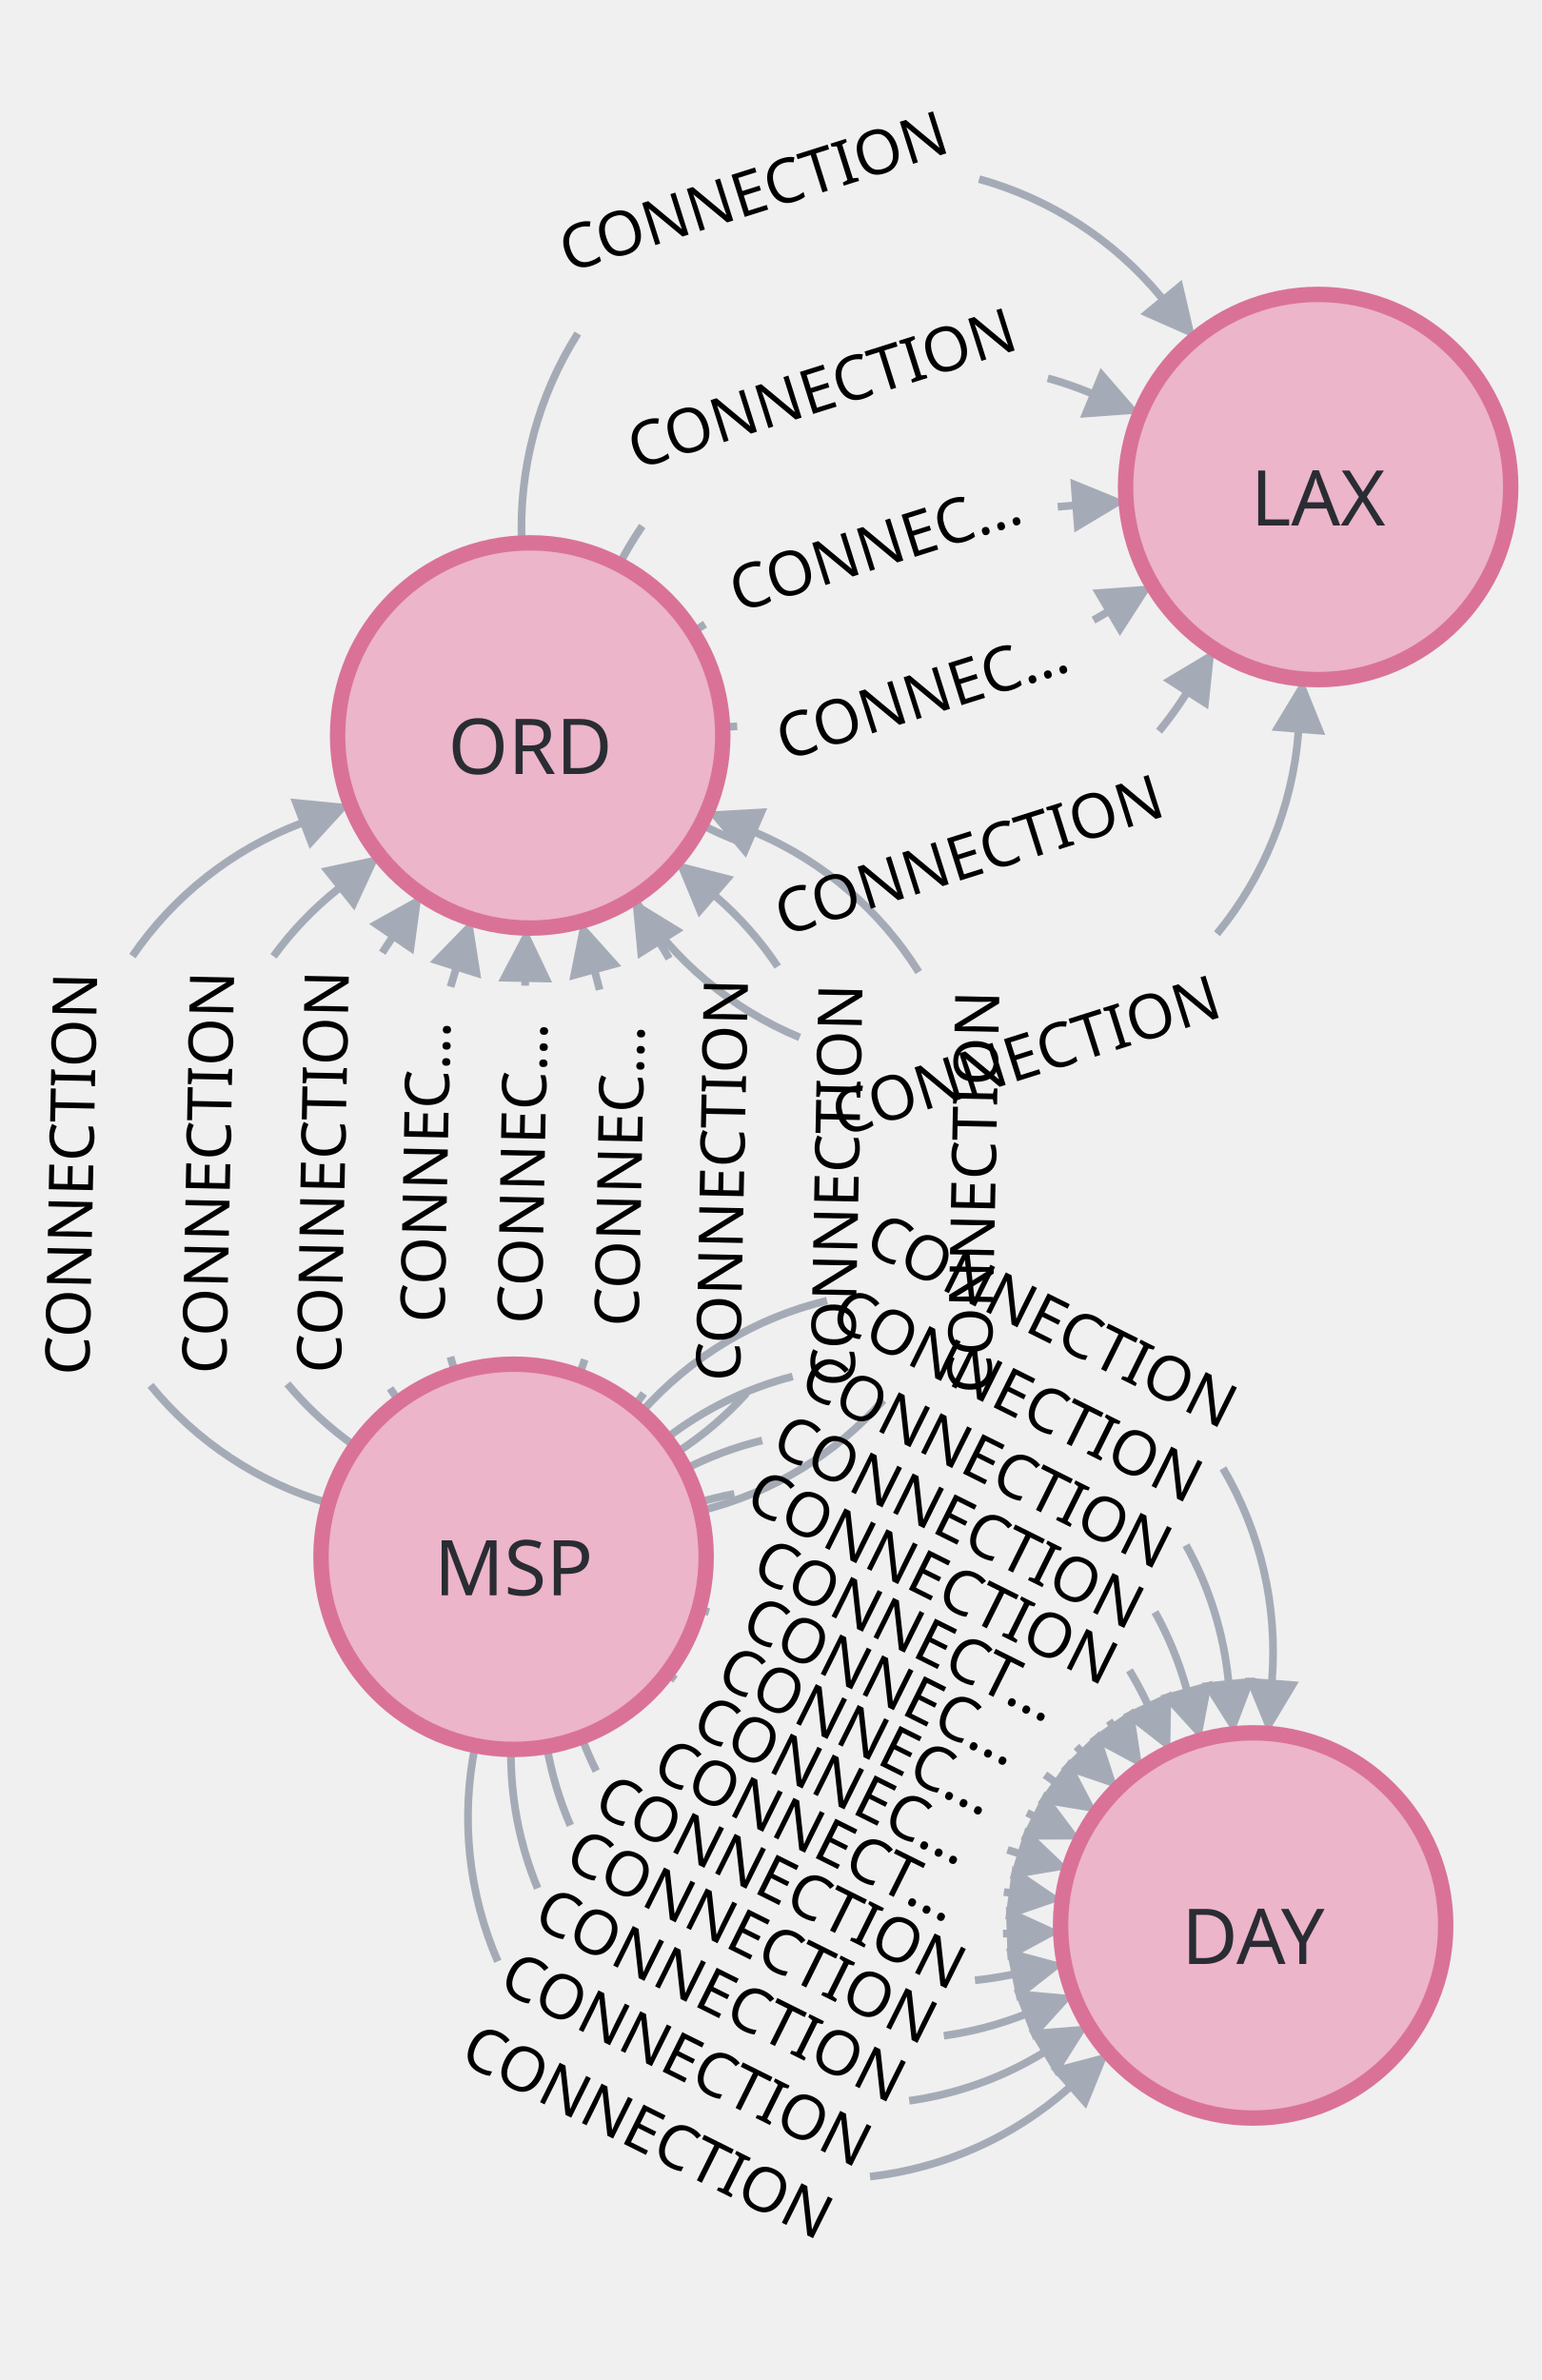
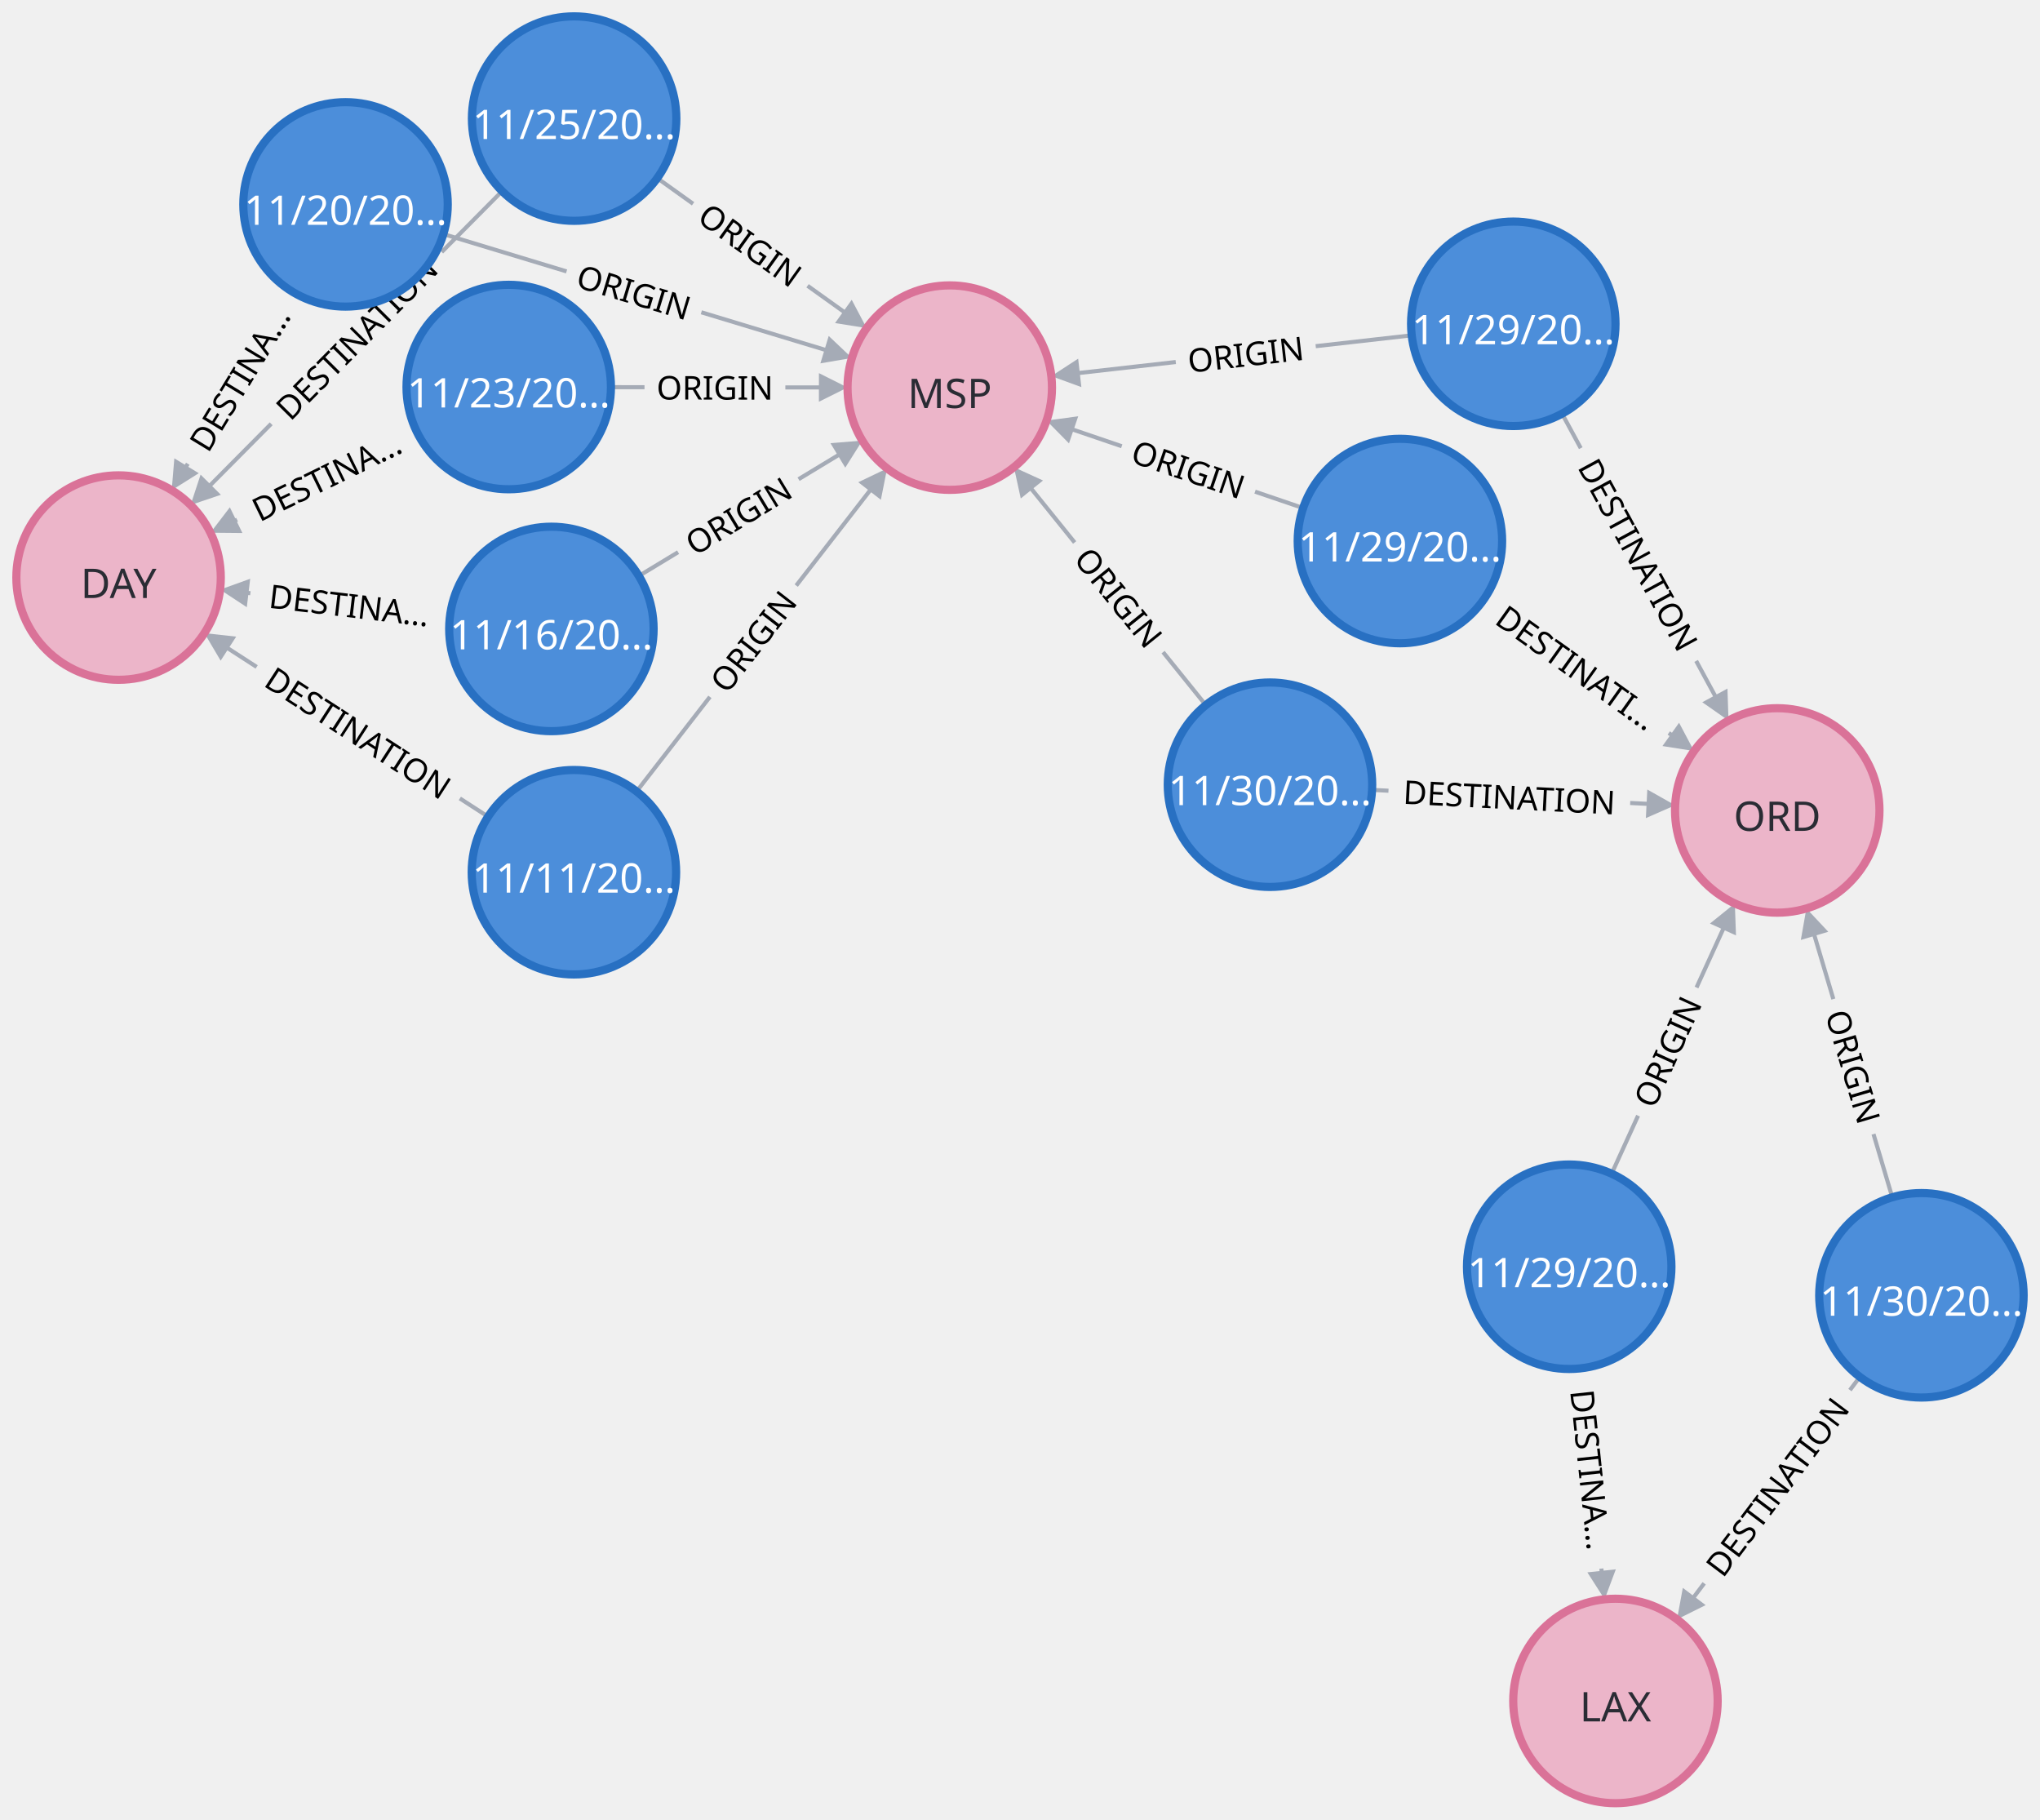
- <svg xmlns="http://www.w3.org/2000/svg" width="200.104" height="308.892" viewBox="-40.217 -55.731 200.104 308.892">
+ <svg xmlns="http://www.w3.org/2000/svg" width="498.934" height="444.941" viewBox="-147.146 -86.492 498.934 444.941">
  <g class="layer relationships">
-     <g class="relationship" transform="translate(28.60566 39.72188) rotate(342.5018)">
-       <path class="outline" fill="#A5ABB6" stroke="none" d="M 5.988,24.278 L 6.953,24.019 A 46.389 46.389 0 0 0 21.9,47.512 L 21.256,48.277 A 47.389 47.389 0 0 1 5.988,24.278 Z M 77.554,51.768 L 77.01,50.929 A 46.389 46.389 0 0 0 94.744,29.462 L 91.964,28.333 L 97.84,23.164 L 98.45,30.966 L 95.67,29.838 A 47.389 47.389 0 0 1 77.554,51.768" />
-       <text text-anchor="middle" pointer-events="none" font-size="8px" fill="#000000" x="48.86" y="61.811" font-family="sans-serif">CONNECTION</text>
+     <g class="relationship" transform="translate(322.7874 230.2497) rotate(487.0301)">
+       <path class="outline" fill="#A5ABB6" stroke="none" d="M 25 0.5 L 29.036 0.5 L 29.036 -0.5 L 25 -0.5 Z M 88.224 0.5 L 92.26 0.5 L 92.26 3.5 L 99.26 0 L 92.26 -3.5 L 92.26 -0.5 L 88.224 -0.5 Z" />
+       <text text-anchor="middle" pointer-events="none" font-size="8px" fill="#000000" x="58.63" y="3" transform="rotate(180 58.62996 0)" font-family="sans-serif">DESTINATION</text>
    </g>
-     <g class="relationship" transform="translate(26.44861 146.321) rotate(271.1592)">
-       <path class="outline" fill="#A5ABB6" stroke="none" d="M 5.988,24.278 L 6.953,24.019 A 46.055 46.055 0 0 0 21.619,47.196 L 20.972,47.958 A 47.055 47.055 0 0 1 5.988,24.278 Z M 77.216,51.466 L 76.668,50.629 A 46.055 46.055 0 0 0 94.1,29.453 L 91.321,28.322 L 97.201,23.157 L 97.805,30.96 L 95.026,29.83 A 47.055 47.055 0 0 1 77.216,51.466" />
-       <text text-anchor="middle" pointer-events="none" font-size="8px" fill="#000000" x="48.542" y="61.564" font-family="sans-serif">CONNECTION</text>
+     <g class="relationship" transform="translate(322.7874 230.2497) rotate(253.4377)">
+       <path class="outline" fill="#A5ABB6" stroke="none" d="M 25 0.5 L 41.126 0.5 L 41.126 -0.5 L 25 -0.5 Z M 75.571 0.5 L 91.697 0.5 L 91.697 3.5 L 98.697 0 L 91.697 -3.5 L 91.697 -0.5 L 75.571 -0.5 Z" />
+       <text text-anchor="middle" pointer-events="none" font-size="8px" fill="#000000" x="58.348" y="3" transform="rotate(180 58.34849 0)" font-family="sans-serif">ORIGIN</text>
    </g>
-     <g class="relationship" transform="translate(26.44861 146.321) rotate(386.4908)">
-       <path class="outline" fill="#A5ABB6" stroke="none" d="M 5.988,-24.278 L 6.953,-24.019 A 46.399 46.399 0 0 1 21.908,-47.521 L 21.264,-48.286 A 47.399 47.399 0 0 0 5.988,-24.278 Z M 77.564,-51.776 L 77.019,-50.937 A 46.399 46.399 0 0 1 94.762,-29.462 L 91.983,-28.334 L 97.858,-23.164 L 98.469,-30.967 L 95.689,-29.838 A 47.399 47.399 0 0 0 77.564,-51.776" />
-       <text text-anchor="middle" pointer-events="none" font-size="8px" fill="#000000" x="48.869" y="-55.819" font-family="sans-serif">CONNECTION</text>
+     <g class="relationship" transform="translate(222.9681 -7.310502) rotate(421.5188)">
+       <path class="outline" fill="#A5ABB6" stroke="none" d="M 25 0.5 L 34.596 0.5 L 34.596 -0.5 L 25 -0.5 Z M 93.784 0.5 L 103.38 0.5 L 103.38 3.5 L 110.38 0 L 103.38 -3.5 L 103.38 -0.5 L 93.784 -0.5 Z" />
+       <text text-anchor="middle" pointer-events="none" font-size="8px" fill="#000000" x="64.19" y="3" font-family="sans-serif">DESTINATION</text>
    </g>
-     <g class="relationship" transform="translate(26.44861 146.321) rotate(271.1592)">
-       <path class="outline" fill="#A5ABB6" stroke="none" d="M 13.474,21.065 L 14.305,20.509 A 44.661 44.661 0 0 0 22.178,29.436 L 21.522,30.192 A 45.661 45.661 0 0 1 13.474,21.065 Z M 77.567,33.143 L 76.995,32.323 A 44.661 44.661 0 0 0 85.762,24.272 L 83.456,22.353 L 90.625,19.213 L 88.836,26.832 L 86.53,24.912 A 45.661 45.661 0 0 1 77.567,33.143" />
-       <text text-anchor="middle" pointer-events="none" font-size="8px" fill="#000000" x="49.064" y="43.795" font-family="sans-serif">CONNECTION</text>
+     <g class="relationship" transform="translate(222.9681 -7.310502) rotate(533.5406)">
+       <path class="outline" fill="#A5ABB6" stroke="none" d="M 25 0.5 L 48.631 0.5 L 48.631 -0.5 L 25 -0.5 Z M 83.076 0.5 L 106.707 0.5 L 106.707 3.5 L 113.707 0 L 106.707 -3.5 L 106.707 -0.5 L 83.076 -0.5 Z" />
+       <text text-anchor="middle" pointer-events="none" font-size="8px" fill="#000000" x="65.853" y="3" transform="rotate(180 65.85337 0)" font-family="sans-serif">ORIGIN</text>
    </g>
-     <g class="relationship" transform="translate(26.44861 146.321) rotate(271.1592)">
-       <path class="outline" fill="#A5ABB6" stroke="none" d="M 19.529,15.616 L 20.138,14.822 A 51.418 51.418 0 0 0 21.83,16.066 L 21.254,16.884 A 52.418 52.418 0 0 1 19.529,15.616 Z M 78.287,19.05 L 77.775,18.191 A 51.418 51.418 0 0 0 79.555,17.08 L 77.915,14.568 L 85.69,13.67 L 81.743,20.429 L 80.102,17.917 A 52.418 52.418 0 0 1 78.287,19.05" />
-       <text text-anchor="middle" pointer-events="none" font-size="8px" fill="#000000" x="49.469" y="28.91" font-family="sans-serif">CONNECTION</text>
+     <g class="relationship" transform="translate(-6.726639 -57.49243) rotate(395.6062)">
+       <path class="outline" fill="#A5ABB6" stroke="none" d="M 25 0.5 L 35.774 0.5 L 35.774 -0.5 L 25 -0.5 Z M 70.22 0.5 L 80.994 0.5 L 80.994 3.5 L 87.994 0 L 80.994 -3.5 L 80.994 -0.5 L 70.22 -0.5 Z" />
+       <text text-anchor="middle" pointer-events="none" font-size="8px" fill="#000000" x="52.997" y="3" font-family="sans-serif">ORIGIN</text>
    </g>
-     <g class="relationship" transform="translate(28.60566 39.72188) rotate(342.5018)">
-       <path class="outline" fill="#A5ABB6" stroke="none" d="M 17.324,18.031 L 18.031,17.324 A 47.702 47.702 0 0 0 22.358,21.156 L 21.742,21.943 A 48.702 48.702 0 0 1 17.324,18.031 Z M 78.288,24.438 L 77.743,23.599 A 47.702 47.702 0 0 0 82.391,20.164 L 80.464,17.864 L 88.078,16.052 L 84.959,23.23 L 83.033,20.93 A 48.702 48.702 0 0 1 78.288,24.438" />
-       <text text-anchor="middle" pointer-events="none" font-size="8px" fill="#000000" x="49.637" y="34.749" font-family="sans-serif">CONNECTION</text>
+     <g class="relationship" transform="translate(-6.726639 -57.49243) rotate(494.7907)">
+       <path class="outline" fill="#A5ABB6" stroke="none" d="M 25 0.5 L 45.981 0.5 L 45.981 -0.5 L 25 -0.5 Z M 105.169 0.5 L 126.15 0.5 L 126.15 3.5 L 133.15 0 L 126.15 -3.5 L 126.15 -0.5 L 105.169 -0.5 Z" />
+       <text text-anchor="middle" pointer-events="none" font-size="8px" fill="#000000" x="75.575" y="3" transform="rotate(180 75.575 0)" font-family="sans-serif">DESTINATION</text>
    </g>
-     <g class="relationship" transform="translate(26.44861 146.321) rotate(386.4908)">
-       <path class="outline" fill="#A5ABB6" stroke="none" d="M 10.397,-22.741 L 11.298,-22.307 A 44.922 44.922 0 0 1 22.315,-36.733 L 21.659,-37.488 A 45.922 45.922 0 0 0 10.397,-22.741 Z M 77.735,-40.694 L 77.169,-39.869 A 44.922 44.922 0 0 1 89.759,-26.794 L 87.222,-25.192 L 93.918,-21.141 L 93.141,-28.929 L 90.605,-27.327 A 45.922 45.922 0 0 0 77.735,-40.694" />
-       <text text-anchor="middle" pointer-events="none" font-size="8px" fill="#000000" x="49.178" y="-45.164" font-family="sans-serif">CONNECTION</text>
+     <g class="relationship" transform="translate(-22.72427 8.150023) rotate(360.0764)">
+       <path class="outline" fill="#A5ABB6" stroke="none" d="M 25 0.5 L 33.21 0.5 L 33.21 -0.5 L 25 -0.5 Z M 67.656 0.5 L 75.866 0.5 L 75.866 3.5 L 82.866 0 L 75.866 -3.5 L 75.866 -0.5 L 67.656 -0.5 Z" />
+       <text text-anchor="middle" pointer-events="none" font-size="8px" fill="#000000" x="50.433" y="3" font-family="sans-serif">ORIGIN</text>
    </g>
-     <g class="relationship" transform="translate(26.44861 146.321) rotate(386.4908)">
-       <path class="outline" fill="#A5ABB6" stroke="none" d="M 14.443,-20.412 L 15.248,-19.818 A 45.393 45.393 0 0 1 22.466,-27.529 L 21.821,-28.293 A 46.393 46.393 0 0 0 14.443,-20.412 Z M 77.996,-31.133 L 77.43,-30.308 A 45.393 45.393 0 0 1 85.39,-23.364 L 83.168,-21.348 L 90.464,-18.515 L 88.352,-26.051 L 86.13,-24.036 A 46.393 46.393 0 0 0 77.996,-31.133" />
-       <text text-anchor="middle" pointer-events="none" font-size="8px" fill="#000000" x="49.454" y="-35.697" font-family="sans-serif">CONNECTION</text>
+     <g class="relationship" transform="translate(-22.72427 8.150023) rotate(513.9738)">
+       <path class="outline" fill="#A5ABB6" stroke="none" d="M 25 0.5 L 25.259 0.5 L 25.259 -0.5 L 25 -0.5 Z M 73.931 0.5 L 74.19 0.5 L 74.19 3.5 L 81.19 0 L 74.19 -3.5 L 74.19 -0.5 L 73.931 -0.5 Z" />
+       <text text-anchor="middle" pointer-events="none" font-size="8px" fill="#000000" x="49.595" y="3" transform="rotate(180 49.59516 0)" font-family="sans-serif">DESTINA…</text>
    </g>
-     <g class="relationship" transform="translate(26.44861 146.321) rotate(386.4908)">
-       <path class="outline" fill="#A5ABB6" stroke="none" d="M 17.986,-17.371 L 18.666,-16.638 A 48.671 48.671 0 0 1 22.309,-19.7 L 21.703,-20.496 A 49.671 49.671 0 0 0 17.986,-17.371 Z M 78.387,-22.897 L 77.851,-22.053 A 48.671 48.671 0 0 1 81.74,-19.31 L 79.892,-16.946 L 87.563,-15.393 L 84.203,-22.462 L 82.355,-20.098 A 49.671 49.671 0 0 0 78.387,-22.897" />
-       <text text-anchor="middle" pointer-events="none" font-size="8px" fill="#000000" x="49.69" y="-27.086" font-family="sans-serif">CONNECTION</text>
+     <g class="relationship" transform="translate(-62.63683 -36.512) rotate(376.8671)">
+       <path class="outline" fill="#A5ABB6" stroke="none" d="M 25 0.5 L 56.488 0.5 L 56.488 -0.5 L 25 -0.5 Z M 90.934 0.5 L 122.422 0.5 L 122.422 3.5 L 129.422 0 L 122.422 -3.5 L 122.422 -0.5 L 90.934 -0.5 Z" />
+       <text text-anchor="middle" pointer-events="none" font-size="8px" fill="#000000" x="73.711" y="3" font-family="sans-serif">ORIGIN</text>
    </g>
-     <g class="relationship" transform="translate(26.44861 146.321) rotate(386.4908)">
-       <path class="outline" fill="#A5ABB6" stroke="none" d="M 20.902,-13.724 L 21.434,-12.877 A 57.021 57.021 0 0 1 21.845,-13.133 L 21.32,-13.985 A 58.021 58.021 0 0 0 20.902,-13.724 Z M 78.909,-15.879 L 78.441,-14.995 A 57.021 57.021 0 0 1 78.869,-14.767 L 77.443,-12.128 L 85.265,-11.881 L 80.769,-18.287 L 79.344,-15.647 A 58.021 58.021 0 0 0 78.909,-15.879" />
-       <text text-anchor="middle" pointer-events="none" font-size="8px" fill="#000000" x="49.879" y="-19.086" font-family="sans-serif">CONNECTION</text>
+     <g class="relationship" transform="translate(-62.63683 -36.512) rotate(481.3113)">
+       <path class="outline" fill="#A5ABB6" stroke="none" d="M 25 0.5 L 25.571 0.5 L 25.571 -0.5 L 25 -0.5 Z M 74.242 0.5 L 74.813 0.5 L 74.813 3.5 L 81.813 0 L 74.813 -3.5 L 74.813 -0.5 L 74.242 -0.5 Z" />
+       <text text-anchor="middle" pointer-events="none" font-size="8px" fill="#000000" x="49.906" y="3" transform="rotate(180 49.9065 0)" font-family="sans-serif">DESTINA…</text>
    </g>
-     <g class="relationship" transform="translate(26.44861 146.321) rotate(271.1592)">
-       <path class="outline" fill="#A5ABB6" stroke="none" d="M 23.513,8.509 L 23.834,7.563 A 85.881 85.881 0 0 0 25.931,8.244 L 25.634,9.199 A 86.881 86.881 0 0 1 23.513,8.509 Z M 73.929,10.159 L 73.67,9.193 A 85.881 85.881 0 0 0 75.793,8.595 L 74.942,5.718 L 82.647,7.089 L 76.927,12.431 L 76.076,9.554 A 86.881 86.881 0 0 1 73.929,10.159" />
-       <text text-anchor="middle" pointer-events="none" font-size="8px" fill="#000000" x="49.723" y="15.603" font-family="sans-serif">CONNEC…</text>
+     <g class="relationship" transform="translate(-6.779346 126.7948) rotate(307.8008)">
+       <path class="outline" fill="#A5ABB6" stroke="none" d="M 25 0.5 L 54.264 0.5 L 54.264 -0.5 L 25 -0.5 Z M 88.709 0.5 L 117.973 0.5 L 117.973 3.5 L 124.973 0 L 117.973 -3.5 L 117.973 -0.5 L 88.709 -0.5 Z" />
+       <text text-anchor="middle" pointer-events="none" font-size="8px" fill="#000000" x="71.487" y="3" font-family="sans-serif">ORIGIN</text>
    </g>
-     <g class="relationship" transform="translate(26.44861 146.321) rotate(271.1592)">
-       <path class="outline" fill="#A5ABB6" stroke="none" d="M 25 0.5 L 25.476 0.5 L 25.476 -0.5 L 25 -0.5 Z M 74.144 0.5 L 74.621 0.5 L 74.621 3.5 L 81.621 0 L 74.621 -3.5 L 74.621 -0.5 L 74.144 -0.5 Z" />
-       <text text-anchor="middle" pointer-events="none" font-size="8px" fill="#000000" x="49.81" y="3" font-family="sans-serif">CONNEC…</text>
+     <g class="relationship" transform="translate(-6.779346 126.7948) rotate(212.9014)">
+       <path class="outline" fill="#A5ABB6" stroke="none" d="M 25 0.5 L 33.227 0.5 L 33.227 -0.5 L 25 -0.5 Z M 92.415 0.5 L 100.642 0.5 L 100.642 3.5 L 107.642 0 L 100.642 -3.5 L 100.642 -0.5 L 92.415 -0.5 Z" />
+       <text text-anchor="middle" pointer-events="none" font-size="8px" fill="#000000" x="62.821" y="3" transform="rotate(180 62.8209 0)" font-family="sans-serif">DESTINATION</text>
    </g>
-     <g class="relationship" transform="translate(26.44861 146.321) rotate(271.1592)">
-       <path class="outline" fill="#A5ABB6" stroke="none" d="M 23.513,-8.509 L 23.834,-7.563 A 85.881 85.881 0 0 1 25.931,-8.244 L 25.634,-9.199 A 86.881 86.881 0 0 0 23.513,-8.509 Z M 73.929,-10.159 L 73.67,-9.193 A 85.881 85.881 0 0 1 75.793,-8.595 L 74.942,-5.718 L 82.647,-7.089 L 76.927,-12.431 L 76.076,-9.554 A 86.881 86.881 0 0 0 73.929,-10.159" />
-       <text text-anchor="middle" pointer-events="none" font-size="8px" fill="#000000" x="49.723" y="-9.603" font-family="sans-serif">CONNEC…</text>
+     <g class="relationship" transform="translate(195.2389 45.80867) rotate(395.5197)">
+       <path class="outline" fill="#A5ABB6" stroke="none" d="M 25 0.5 L 25.6 0.5 L 25.6 -0.5 L 25 -0.5 Z M 80.787 0.5 L 81.387 0.5 L 81.387 3.5 L 88.387 0 L 81.387 -3.5 L 81.387 -0.5 L 80.787 -0.5 Z" />
+       <text text-anchor="middle" pointer-events="none" font-size="8px" fill="#000000" x="53.194" y="3" font-family="sans-serif">DESTINATI…</text>
    </g>
-     <g class="relationship" transform="translate(26.44861 146.321) rotate(386.4908)">
-       <path class="outline" fill="#A5ABB6" stroke="none" d="M 23.089,-9.599 L 23.455,-8.668 A 77.507 77.507 0 0 1 24.051,-8.899 L 23.694,-9.833 A 78.507 78.507 0 0 0 23.089,-9.599 Z M 76.526,-11.021 L 76.211,-10.072 A 77.507 77.507 0 0 1 76.817,-9.868 L 75.848,-7.028 L 83.603,-8.079 L 78.11,-13.653 L 77.14,-10.814 A 78.507 78.507 0 0 0 76.526,-11.021" />
-       <text text-anchor="middle" pointer-events="none" font-size="8px" fill="#000000" x="50.018" y="-11.506" font-family="sans-serif">CONNECT…</text>
+     <g class="relationship" transform="translate(195.2389 45.80867) rotate(198.8161)">
+       <path class="outline" fill="#A5ABB6" stroke="none" d="M 25 0.5 L 37.434 0.5 L 37.434 -0.5 L 25 -0.5 Z M 71.879 0.5 L 84.313 0.5 L 84.313 3.5 L 91.313 0 L 84.313 -3.5 L 84.313 -0.5 L 71.879 -0.5 Z" />
+       <text text-anchor="middle" pointer-events="none" font-size="8px" fill="#000000" x="54.657" y="3" transform="rotate(180 54.65653 0)" font-family="sans-serif">ORIGIN</text>
    </g>
-     <g class="relationship" transform="translate(26.44861 146.321) rotate(386.4908)">
-       <path class="outline" fill="#A5ABB6" stroke="none" d="M 24.471,-5.139 L 24.657,-4.157 A 145.843 145.843 0 0 1 25.994,-4.403 L 25.817,-5.387 A 146.843 146.843 0 0 0 24.471,-5.139 Z M 74.423,-5.941 L 74.269,-4.953 A 145.843 145.843 0 0 1 75.611,-4.737 L 75.12,-1.778 L 82.598,-4.087 L 76.264,-8.684 L 75.774,-5.724 A 146.843 146.843 0 0 0 74.423,-5.941" />
-       <text text-anchor="middle" pointer-events="none" font-size="8px" fill="#000000" x="50.103" y="-4.19" font-family="sans-serif">CONNEC…</text>
+     <g class="relationship" transform="translate(163.4611 105.3967) rotate(362.9015)">
+       <path class="outline" fill="#A5ABB6" stroke="none" d="M 25 0.5 L 29.019 0.5 L 29.019 -0.5 L 25 -0.5 Z M 88.206 0.5 L 92.225 0.5 L 92.225 3.5 L 99.225 0 L 92.225 -3.5 L 92.225 -0.5 L 88.206 -0.5 Z" />
+       <text text-anchor="middle" pointer-events="none" font-size="8px" fill="#000000" x="58.612" y="3" font-family="sans-serif">DESTINATION</text>
    </g>
-     <g class="relationship" transform="translate(26.44861 146.321) rotate(386.4908)">
-       <path class="outline" fill="#A5ABB6" stroke="none" d="M 25 0.5 L 25.797 0.5 L 25.797 -0.5 L 25 -0.5 Z M 74.465 0.5 L 75.262 0.5 L 75.262 3.5 L 82.262 0 L 75.262 -3.5 L 75.262 -0.5 L 74.465 -0.5 Z" />
-       <text text-anchor="middle" pointer-events="none" font-size="8px" fill="#000000" x="50.131" y="3" font-family="sans-serif">CONNEC…</text>
+     <g class="relationship" transform="translate(163.4611 105.3967) rotate(231.1117)">
+       <path class="outline" fill="#A5ABB6" stroke="none" d="M 25 0.5 L 41.653 0.5 L 41.653 -0.5 L 25 -0.5 Z M 76.098 0.5 L 92.751 0.5 L 92.751 3.5 L 99.751 0 L 92.751 -3.5 L 92.751 -0.5 L 76.098 -0.5 Z" />
+       <text text-anchor="middle" pointer-events="none" font-size="8px" fill="#000000" x="58.876" y="3" transform="rotate(180 58.87559 0)" font-family="sans-serif">ORIGIN</text>
    </g>
-     <g class="relationship" transform="translate(26.44861 146.321) rotate(386.4908)">
-       <path class="outline" fill="#A5ABB6" stroke="none" d="M 24.471,5.139 L 24.657,4.157 A 145.843 145.843 0 0 0 25.994,4.403 L 25.817,5.387 A 146.843 146.843 0 0 1 24.471,5.139 Z M 74.423,5.941 L 74.269,4.953 A 145.843 145.843 0 0 0 75.611,4.737 L 75.12,1.778 L 82.598,4.087 L 76.264,8.684 L 75.774,5.724 A 146.843 146.843 0 0 1 74.423,5.941" />
-       <text text-anchor="middle" pointer-events="none" font-size="8px" fill="#000000" x="50.103" y="10.19" font-family="sans-serif">CONNEC…</text>
+     <g class="relationship" transform="translate(-12.28719 67.30326) rotate(328.7982)">
+       <path class="outline" fill="#A5ABB6" stroke="none" d="M 25 0.5 L 36.23 0.5 L 36.23 -0.5 L 25 -0.5 Z M 70.676 0.5 L 81.906 0.5 L 81.906 3.5 L 88.906 0 L 81.906 -3.5 L 81.906 -0.5 L 70.676 -0.5 Z" />
+       <text text-anchor="middle" pointer-events="none" font-size="8px" fill="#000000" x="53.453" y="3" font-family="sans-serif">ORIGIN</text>
    </g>
-     <g class="relationship" transform="translate(26.44861 146.321) rotate(386.4908)">
-       <path class="outline" fill="#A5ABB6" stroke="none" d="M 23.089,9.599 L 23.455,8.668 A 77.507 77.507 0 0 0 24.051,8.899 L 23.694,9.833 A 78.507 78.507 0 0 1 23.089,9.599 Z M 76.526,11.021 L 76.211,10.072 A 77.507 77.507 0 0 0 76.817,9.868 L 75.848,7.028 L 83.603,8.079 L 78.11,13.653 L 77.14,10.814 A 78.507 78.507 0 0 1 76.526,11.021" />
-       <text text-anchor="middle" pointer-events="none" font-size="8px" fill="#000000" x="50.018" y="17.506" font-family="sans-serif">CONNECT…</text>
+     <g class="relationship" transform="translate(-12.28719 67.30326) rotate(186.7658)">
+       <path class="outline" fill="#A5ABB6" stroke="none" d="M 25 0.5 L 25.465 0.5 L 25.465 -0.5 L 25 -0.5 Z M 74.137 0.5 L 74.601 0.5 L 74.601 3.5 L 81.601 0 L 74.601 -3.5 L 74.601 -0.5 L 74.137 -0.5 Z" />
+       <text text-anchor="middle" pointer-events="none" font-size="8px" fill="#000000" x="49.801" y="3" transform="rotate(180 49.80071 0)" font-family="sans-serif">DESTINA…</text>
    </g>
-     <g class="relationship" transform="translate(26.44861 146.321) rotate(271.1592)">
-       <path class="outline" fill="#A5ABB6" stroke="none" d="M 19.529,-15.616 L 20.138,-14.822 A 51.418 51.418 0 0 1 21.83,-16.066 L 21.254,-16.884 A 52.418 52.418 0 0 0 19.529,-15.616 Z M 78.287,-19.05 L 77.775,-18.191 A 51.418 51.418 0 0 1 79.555,-17.08 L 77.915,-14.568 L 85.69,-13.67 L 81.743,-20.429 L 80.102,-17.917 A 52.418 52.418 0 0 0 78.287,-19.05" />
-       <text text-anchor="middle" pointer-events="none" font-size="8px" fill="#000000" x="49.469" y="-22.91" font-family="sans-serif">CONNECTION</text>
+     <g class="relationship" transform="translate(236.6432 223.2689) rotate(443.9197)">
+       <path class="outline" fill="#A5ABB6" stroke="none" d="M 25 0.5 L 25.554 0.5 L 25.554 -0.5 L 25 -0.5 Z M 74.226 0.5 L 74.781 0.5 L 74.781 3.5 L 81.781 0 L 74.781 -3.5 L 74.781 -0.5 L 74.226 -0.5 Z" />
+       <text text-anchor="middle" pointer-events="none" font-size="8px" fill="#000000" x="49.89" y="3" font-family="sans-serif">DESTINA…</text>
    </g>
-     <g class="relationship" transform="translate(26.44861 146.321) rotate(271.1592)">
-       <path class="outline" fill="#A5ABB6" stroke="none" d="M 13.474,-21.065 L 14.305,-20.509 A 44.661 44.661 0 0 1 22.178,-29.436 L 21.522,-30.192 A 45.661 45.661 0 0 0 13.474,-21.065 Z M 77.567,-33.143 L 76.995,-32.323 A 44.661 44.661 0 0 1 85.762,-24.272 L 83.456,-22.353 L 90.625,-19.213 L 88.836,-26.832 L 86.53,-24.912 A 45.661 45.661 0 0 0 77.567,-33.143" />
-       <text text-anchor="middle" pointer-events="none" font-size="8px" fill="#000000" x="49.064" y="-37.795" font-family="sans-serif">CONNECTION</text>
-     </g>
-     <g class="relationship" transform="translate(26.44861 146.321) rotate(271.1592)">
-       <path class="outline" fill="#A5ABB6" stroke="none" d="M 5.988,-24.278 L 6.953,-24.019 A 46.055 46.055 0 0 1 21.619,-47.196 L 20.972,-47.958 A 47.055 47.055 0 0 0 5.988,-24.278 Z M 77.216,-51.466 L 76.668,-50.629 A 46.055 46.055 0 0 1 94.1,-29.453 L 91.321,-28.322 L 97.201,-23.157 L 97.805,-30.96 L 95.026,-29.83 A 47.055 47.055 0 0 0 77.216,-51.466" />
-       <text text-anchor="middle" pointer-events="none" font-size="8px" fill="#000000" x="48.542" y="-55.564" font-family="sans-serif">CONNECTION</text>
-     </g>
-     <g class="relationship" transform="translate(26.44861 146.321) rotate(386.4908)">
-       <path class="outline" fill="#A5ABB6" stroke="none" d="M 20.902,13.724 L 21.434,12.877 A 57.021 57.021 0 0 0 21.845,13.133 L 21.32,13.985 A 58.021 58.021 0 0 1 20.902,13.724 Z M 78.909,15.879 L 78.441,14.995 A 57.021 57.021 0 0 0 78.869,14.767 L 77.443,12.128 L 85.265,11.881 L 80.769,18.287 L 79.344,15.647 A 58.021 58.021 0 0 1 78.909,15.879" />
-       <text text-anchor="middle" pointer-events="none" font-size="8px" fill="#000000" x="49.879" y="25.086" font-family="sans-serif">CONNECTION</text>
-     </g>
-     <g class="relationship" transform="translate(26.44861 146.321) rotate(386.4908)">
-       <path class="outline" fill="#A5ABB6" stroke="none" d="M 17.986,17.371 L 18.666,16.638 A 48.671 48.671 0 0 0 22.309,19.7 L 21.703,20.496 A 49.671 49.671 0 0 1 17.986,17.371 Z M 78.387,22.897 L 77.851,22.053 A 48.671 48.671 0 0 0 81.74,19.31 L 79.892,16.946 L 87.563,15.393 L 84.203,22.462 L 82.355,20.098 A 49.671 49.671 0 0 1 78.387,22.897" />
-       <text text-anchor="middle" pointer-events="none" font-size="8px" fill="#000000" x="49.69" y="33.086" font-family="sans-serif">CONNECTION</text>
-     </g>
-     <g class="relationship" transform="translate(26.44861 146.321) rotate(386.4908)">
-       <path class="outline" fill="#A5ABB6" stroke="none" d="M 14.443,20.412 L 15.248,19.818 A 45.393 45.393 0 0 0 22.466,27.529 L 21.821,28.293 A 46.393 46.393 0 0 1 14.443,20.412 Z M 77.996,31.133 L 77.43,30.308 A 45.393 45.393 0 0 0 85.39,23.364 L 83.168,21.348 L 90.464,18.515 L 88.352,26.051 L 86.13,24.036 A 46.393 46.393 0 0 1 77.996,31.133" />
-       <text text-anchor="middle" pointer-events="none" font-size="8px" fill="#000000" x="49.454" y="41.697" font-family="sans-serif">CONNECTION</text>
-     </g>
-     <g class="relationship" transform="translate(26.44861 146.321) rotate(386.4908)">
-       <path class="outline" fill="#A5ABB6" stroke="none" d="M 10.397,22.741 L 11.298,22.307 A 44.922 44.922 0 0 0 22.315,36.733 L 21.659,37.488 A 45.922 45.922 0 0 1 10.397,22.741 Z M 77.735,40.694 L 77.169,39.869 A 44.922 44.922 0 0 0 89.759,26.794 L 87.222,25.192 L 93.918,21.141 L 93.141,28.929 L 90.605,27.327 A 45.922 45.922 0 0 1 77.735,40.694" />
-       <text text-anchor="middle" pointer-events="none" font-size="8px" fill="#000000" x="49.178" y="51.164" font-family="sans-serif">CONNECTION</text>
-     </g>
-     <g class="relationship" transform="translate(26.44861 146.321) rotate(386.4908)">
-       <path class="outline" fill="#A5ABB6" stroke="none" d="M 5.988,24.278 L 6.953,24.019 A 46.399 46.399 0 0 0 21.908,47.521 L 21.264,48.286 A 47.399 47.399 0 0 1 5.988,24.278 Z M 77.564,51.776 L 77.019,50.937 A 46.399 46.399 0 0 0 94.762,29.462 L 91.983,28.334 L 97.858,23.164 L 98.469,30.967 L 95.689,29.838 A 47.399 47.399 0 0 1 77.564,51.776" />
-       <text text-anchor="middle" pointer-events="none" font-size="8px" fill="#000000" x="48.869" y="61.819" font-family="sans-serif">CONNECTION</text>
-     </g>
-     <g class="relationship" transform="translate(28.60566 39.72188) rotate(342.5018)">
-       <path class="outline" fill="#A5ABB6" stroke="none" d="M 24.019,6.953 L 24.278,5.988 A 106.19 106.19 0 0 0 26.111,6.461 L 25.869,7.432 A 107.19 107.19 0 0 1 24.019,6.953 Z M 74.336,8.202 L 74.126,7.224 A 106.19 106.19 0 0 0 75.973,6.809 L 75.289,3.888 L 82.902,5.7 L 76.885,10.704 L 76.201,7.783 A 107.19 107.19 0 0 1 74.336,8.202" />
-       <text text-anchor="middle" pointer-events="none" font-size="8px" fill="#000000" x="50.066" y="13.092" font-family="sans-serif">CONNEC…</text>
-     </g>
-     <g class="relationship" transform="translate(28.60566 39.72188) rotate(342.5018)">
-       <path class="outline" fill="#A5ABB6" stroke="none" d="M 24.019,-6.953 L 24.278,-5.988 A 106.19 106.19 0 0 1 26.111,-6.461 L 25.869,-7.432 A 107.19 107.19 0 0 0 24.019,-6.953 Z M 74.336,-8.202 L 74.126,-7.224 A 106.19 106.19 0 0 1 75.973,-6.809 L 75.289,-3.888 L 82.902,-5.7 L 76.885,-10.704 L 76.201,-7.783 A 107.19 107.19 0 0 0 74.336,-8.202" />
-       <text text-anchor="middle" pointer-events="none" font-size="8px" fill="#000000" x="50.066" y="-7.092" font-family="sans-serif">CONNEC…</text>
-     </g>
-     <g class="relationship" transform="translate(28.60566 39.72188) rotate(342.5018)">
-       <path class="outline" fill="#A5ABB6" stroke="none" d="M 17.324,-18.031 L 18.031,-17.324 A 47.702 47.702 0 0 1 22.358,-21.156 L 21.742,-21.943 A 48.702 48.702 0 0 0 17.324,-18.031 Z M 78.288,-24.438 L 77.743,-23.599 A 47.702 47.702 0 0 1 82.391,-20.164 L 80.464,-17.864 L 88.078,-16.052 L 84.959,-23.23 L 83.033,-20.93 A 48.702 48.702 0 0 0 78.288,-24.438" />
-       <text text-anchor="middle" pointer-events="none" font-size="8px" fill="#000000" x="49.637" y="-28.749" font-family="sans-serif">CONNECTION</text>
-     </g>
-     <g class="relationship" transform="translate(28.60566 39.72188) rotate(342.5018)">
-       <path class="outline" fill="#A5ABB6" stroke="none" d="M 5.988,-24.278 L 6.953,-24.019 A 46.389 46.389 0 0 1 21.9,-47.512 L 21.256,-48.277 A 47.389 47.389 0 0 0 5.988,-24.278 Z M 77.554,-51.768 L 77.01,-50.929 A 46.389 46.389 0 0 1 94.744,-29.462 L 91.964,-28.333 L 97.84,-23.164 L 98.45,-30.966 L 95.67,-29.838 A 47.389 47.389 0 0 0 77.554,-51.768" />
-       <text text-anchor="middle" pointer-events="none" font-size="8px" fill="#000000" x="48.86" y="-55.811" font-family="sans-serif">CONNECTION</text>
+     <g class="relationship" transform="translate(236.6432 223.2689) rotate(294.5135)">
+       <path class="outline" fill="#A5ABB6" stroke="none" d="M 25 0.5 L 40.596 0.5 L 40.596 -0.5 L 25 -0.5 Z M 75.042 0.5 L 90.638 0.5 L 90.638 3.5 L 97.638 0 L 90.638 -3.5 L 90.638 -0.5 L 75.042 -0.5 Z" />
+       <text text-anchor="middle" pointer-events="none" font-size="8px" fill="#000000" x="57.819" y="3" font-family="sans-serif">ORIGIN</text>
    </g>
  </g>
  <g class="layer nodes">
-     <g class="node" transform="translate(130.8869,7.476213)">
+     <g class="node" transform="translate(247.9537,329.4487)">
      <circle class="outline" cx="0" cy="0" r="25" fill="#ECB5C9" stroke="#da7298" stroke-width="2px" />
      <text text-anchor="middle" pointer-events="none" font-family="sans-serif" dy="1.562" font-size="25" fill="#2A2C34" />
      <text text-anchor="middle" pointer-events="none" x="0" y="5" font-size="10px" fill="#2A2C34" font-family="sans-serif"> LAX</text>
    </g>
-     <g class="node" transform="translate(122.4486,194.1657)">
+     <g class="node" transform="translate(-118.1462,54.74436)">
      <circle class="outline" cx="0" cy="0" r="25" fill="#ECB5C9" stroke="#da7298" stroke-width="2px" />
      <text text-anchor="middle" pointer-events="none" font-family="sans-serif" dy="1.562" font-size="25" fill="#2A2C34" />
      <text text-anchor="middle" pointer-events="none" x="0" y="5" font-size="10px" fill="#2A2C34" font-family="sans-serif"> DAY</text>
    </g>
-     <g class="node" transform="translate(28.60566,39.72188)">
+     <g class="node" transform="translate(322.7874,230.2497)">
+       <circle class="outline" cx="0" cy="0" r="25" fill="#4C8EDA" stroke="#2870c2" stroke-width="2px" />
+       <text text-anchor="middle" pointer-events="none" font-family="sans-serif" dy="1.562" font-size="25" fill="#FFFFFF" />
+       <text text-anchor="middle" pointer-events="none" x="0" y="5" font-size="10px" fill="#FFFFFF" font-family="sans-serif"> 11/30/20…</text>
+     </g>
+     <g class="node" transform="translate(287.5267,111.6848)">
      <circle class="outline" cx="0" cy="0" r="25" fill="#ECB5C9" stroke="#da7298" stroke-width="2px" />
      <text text-anchor="middle" pointer-events="none" font-family="sans-serif" dy="1.562" font-size="25" fill="#2A2C34" />
      <text text-anchor="middle" pointer-events="none" x="0" y="5" font-size="10px" fill="#2A2C34" font-family="sans-serif"> ORD</text>
    </g>
-     <g class="node" transform="translate(26.44861,146.321)">
+     <g class="node" transform="translate(222.9681,-7.310502)">
+       <circle class="outline" cx="0" cy="0" r="25" fill="#4C8EDA" stroke="#2870c2" stroke-width="2px" />
+       <text text-anchor="middle" pointer-events="none" font-family="sans-serif" dy="1.562" font-size="25" fill="#FFFFFF" />
+       <text text-anchor="middle" pointer-events="none" x="0" y="5" font-size="10px" fill="#FFFFFF" font-family="sans-serif"> 11/29/20…</text>
+     </g>
+     <g class="node" transform="translate(85.14185,8.293943)">
      <circle class="outline" cx="0" cy="0" r="25" fill="#ECB5C9" stroke="#da7298" stroke-width="2px" />
      <text text-anchor="middle" pointer-events="none" font-family="sans-serif" dy="1.562" font-size="25" fill="#2A2C34" />
      <text text-anchor="middle" pointer-events="none" x="0" y="5" font-size="10px" fill="#2A2C34" font-family="sans-serif"> MSP</text>
    </g>
+     <g class="node" transform="translate(-6.726639,-57.49243)">
+       <circle class="outline" cx="0" cy="0" r="25" fill="#4C8EDA" stroke="#2870c2" stroke-width="2px" />
+       <text text-anchor="middle" pointer-events="none" font-family="sans-serif" dy="1.562" font-size="25" fill="#FFFFFF" />
+       <text text-anchor="middle" pointer-events="none" x="0" y="5" font-size="10px" fill="#FFFFFF" font-family="sans-serif"> 11/25/20…</text>
+     </g>
+     <g class="node" transform="translate(-22.72427,8.150023)">
+       <circle class="outline" cx="0" cy="0" r="25" fill="#4C8EDA" stroke="#2870c2" stroke-width="2px" />
+       <text text-anchor="middle" pointer-events="none" font-family="sans-serif" dy="1.562" font-size="25" fill="#FFFFFF" />
+       <text text-anchor="middle" pointer-events="none" x="0" y="5" font-size="10px" fill="#FFFFFF" font-family="sans-serif"> 11/23/20…</text>
+     </g>
+     <g class="node" transform="translate(-62.63683,-36.512)">
+       <circle class="outline" cx="0" cy="0" r="25" fill="#4C8EDA" stroke="#2870c2" stroke-width="2px" />
+       <text text-anchor="middle" pointer-events="none" font-family="sans-serif" dy="1.562" font-size="25" fill="#FFFFFF" />
+       <text text-anchor="middle" pointer-events="none" x="0" y="5" font-size="10px" fill="#FFFFFF" font-family="sans-serif"> 11/20/20…</text>
+     </g>
+     <g class="node" transform="translate(-6.779346,126.7948)">
+       <circle class="outline" cx="0" cy="0" r="25" fill="#4C8EDA" stroke="#2870c2" stroke-width="2px" />
+       <text text-anchor="middle" pointer-events="none" font-family="sans-serif" dy="1.562" font-size="25" fill="#FFFFFF" />
+       <text text-anchor="middle" pointer-events="none" x="0" y="5" font-size="10px" fill="#FFFFFF" font-family="sans-serif"> 11/11/20…</text>
+     </g>
+     <g class="node" transform="translate(195.2389,45.80867)">
+       <circle class="outline" cx="0" cy="0" r="25" fill="#4C8EDA" stroke="#2870c2" stroke-width="2px" />
+       <text text-anchor="middle" pointer-events="none" font-family="sans-serif" dy="1.562" font-size="25" fill="#FFFFFF" />
+       <text text-anchor="middle" pointer-events="none" x="0" y="5" font-size="10px" fill="#FFFFFF" font-family="sans-serif"> 11/29/20…</text>
+     </g>
+     <g class="node" transform="translate(163.4611,105.3967)">
+       <circle class="outline" cx="0" cy="0" r="25" fill="#4C8EDA" stroke="#2870c2" stroke-width="2px" />
+       <text text-anchor="middle" pointer-events="none" font-family="sans-serif" dy="1.562" font-size="25" fill="#FFFFFF" />
+       <text text-anchor="middle" pointer-events="none" x="0" y="5" font-size="10px" fill="#FFFFFF" font-family="sans-serif"> 11/30/20…</text>
+     </g>
+     <g class="node" transform="translate(-12.28719,67.30326)">
+       <circle class="outline" cx="0" cy="0" r="25" fill="#4C8EDA" stroke="#2870c2" stroke-width="2px" />
+       <text text-anchor="middle" pointer-events="none" font-family="sans-serif" dy="1.562" font-size="25" fill="#FFFFFF" />
+       <text text-anchor="middle" pointer-events="none" x="0" y="5" font-size="10px" fill="#FFFFFF" font-family="sans-serif"> 11/16/20…</text>
+     </g>
+     <g class="node" transform="translate(236.6432,223.2689)">
+       <circle class="outline" cx="0" cy="0" r="25" fill="#4C8EDA" stroke="#2870c2" stroke-width="2px" />
+       <text text-anchor="middle" pointer-events="none" font-family="sans-serif" dy="1.562" font-size="25" fill="#FFFFFF" />
+       <text text-anchor="middle" pointer-events="none" x="0" y="5" font-size="10px" fill="#FFFFFF" font-family="sans-serif"> 11/29/20…</text>
+     </g>
  </g>
</svg>
